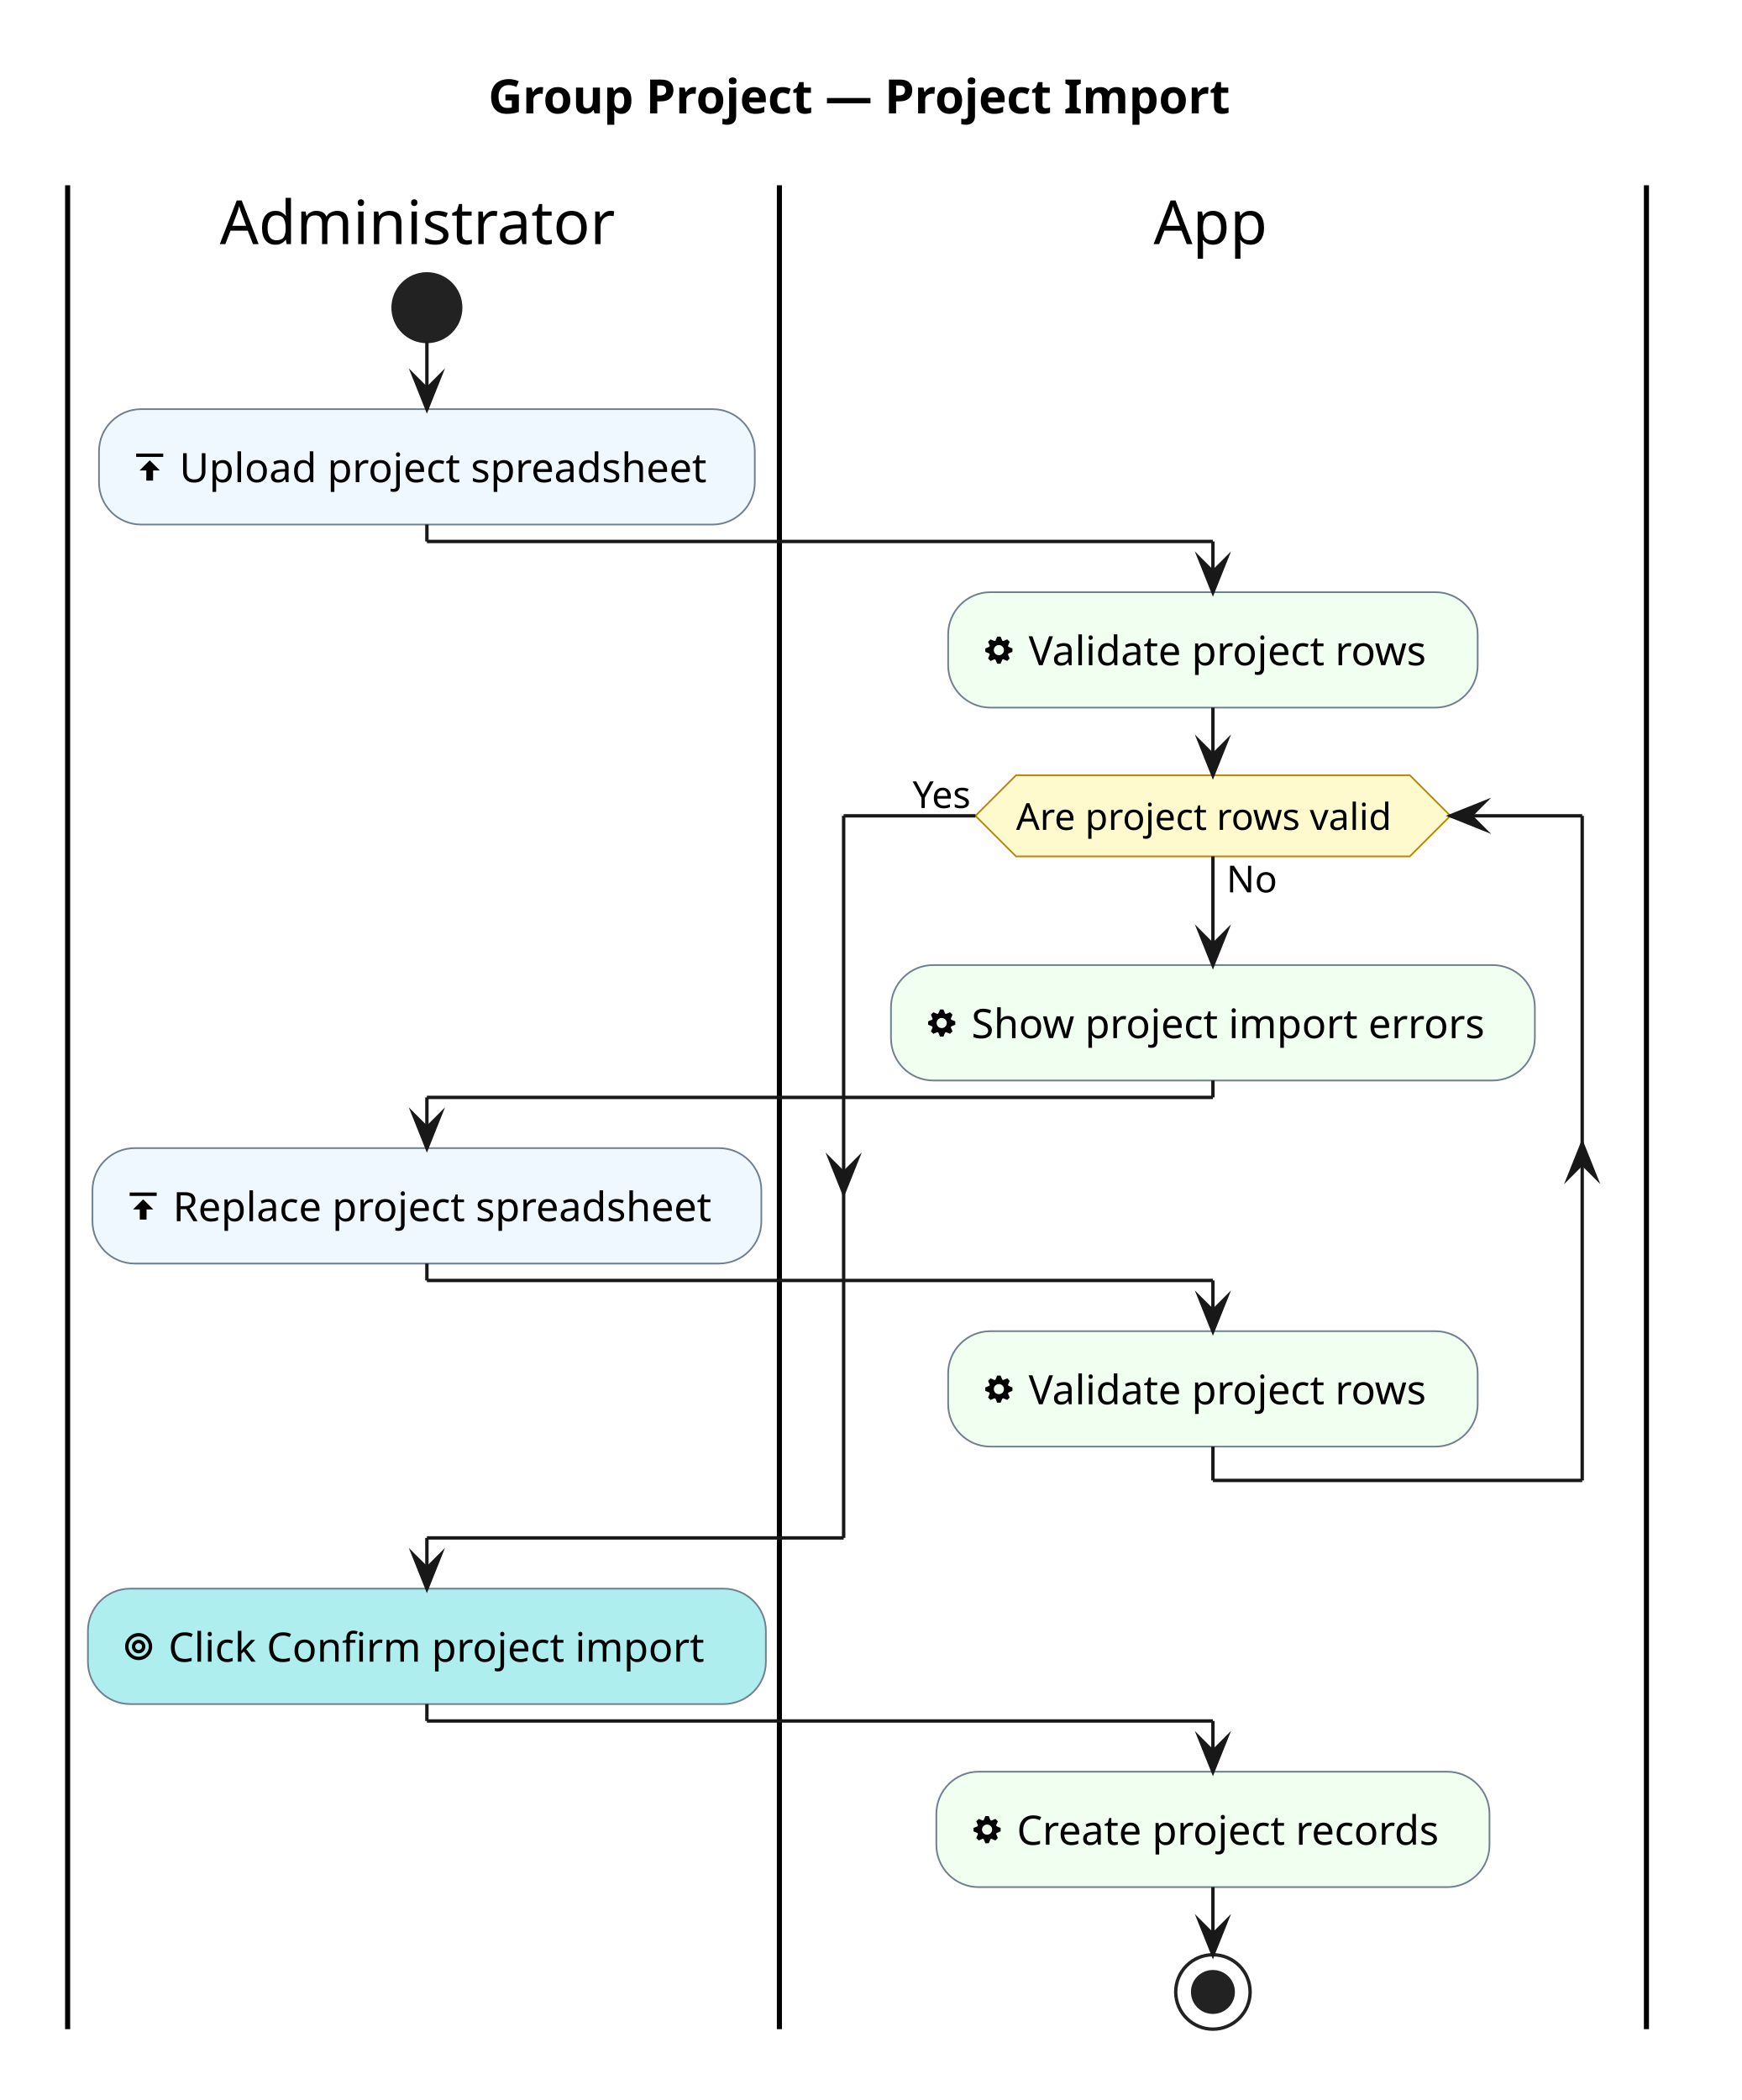
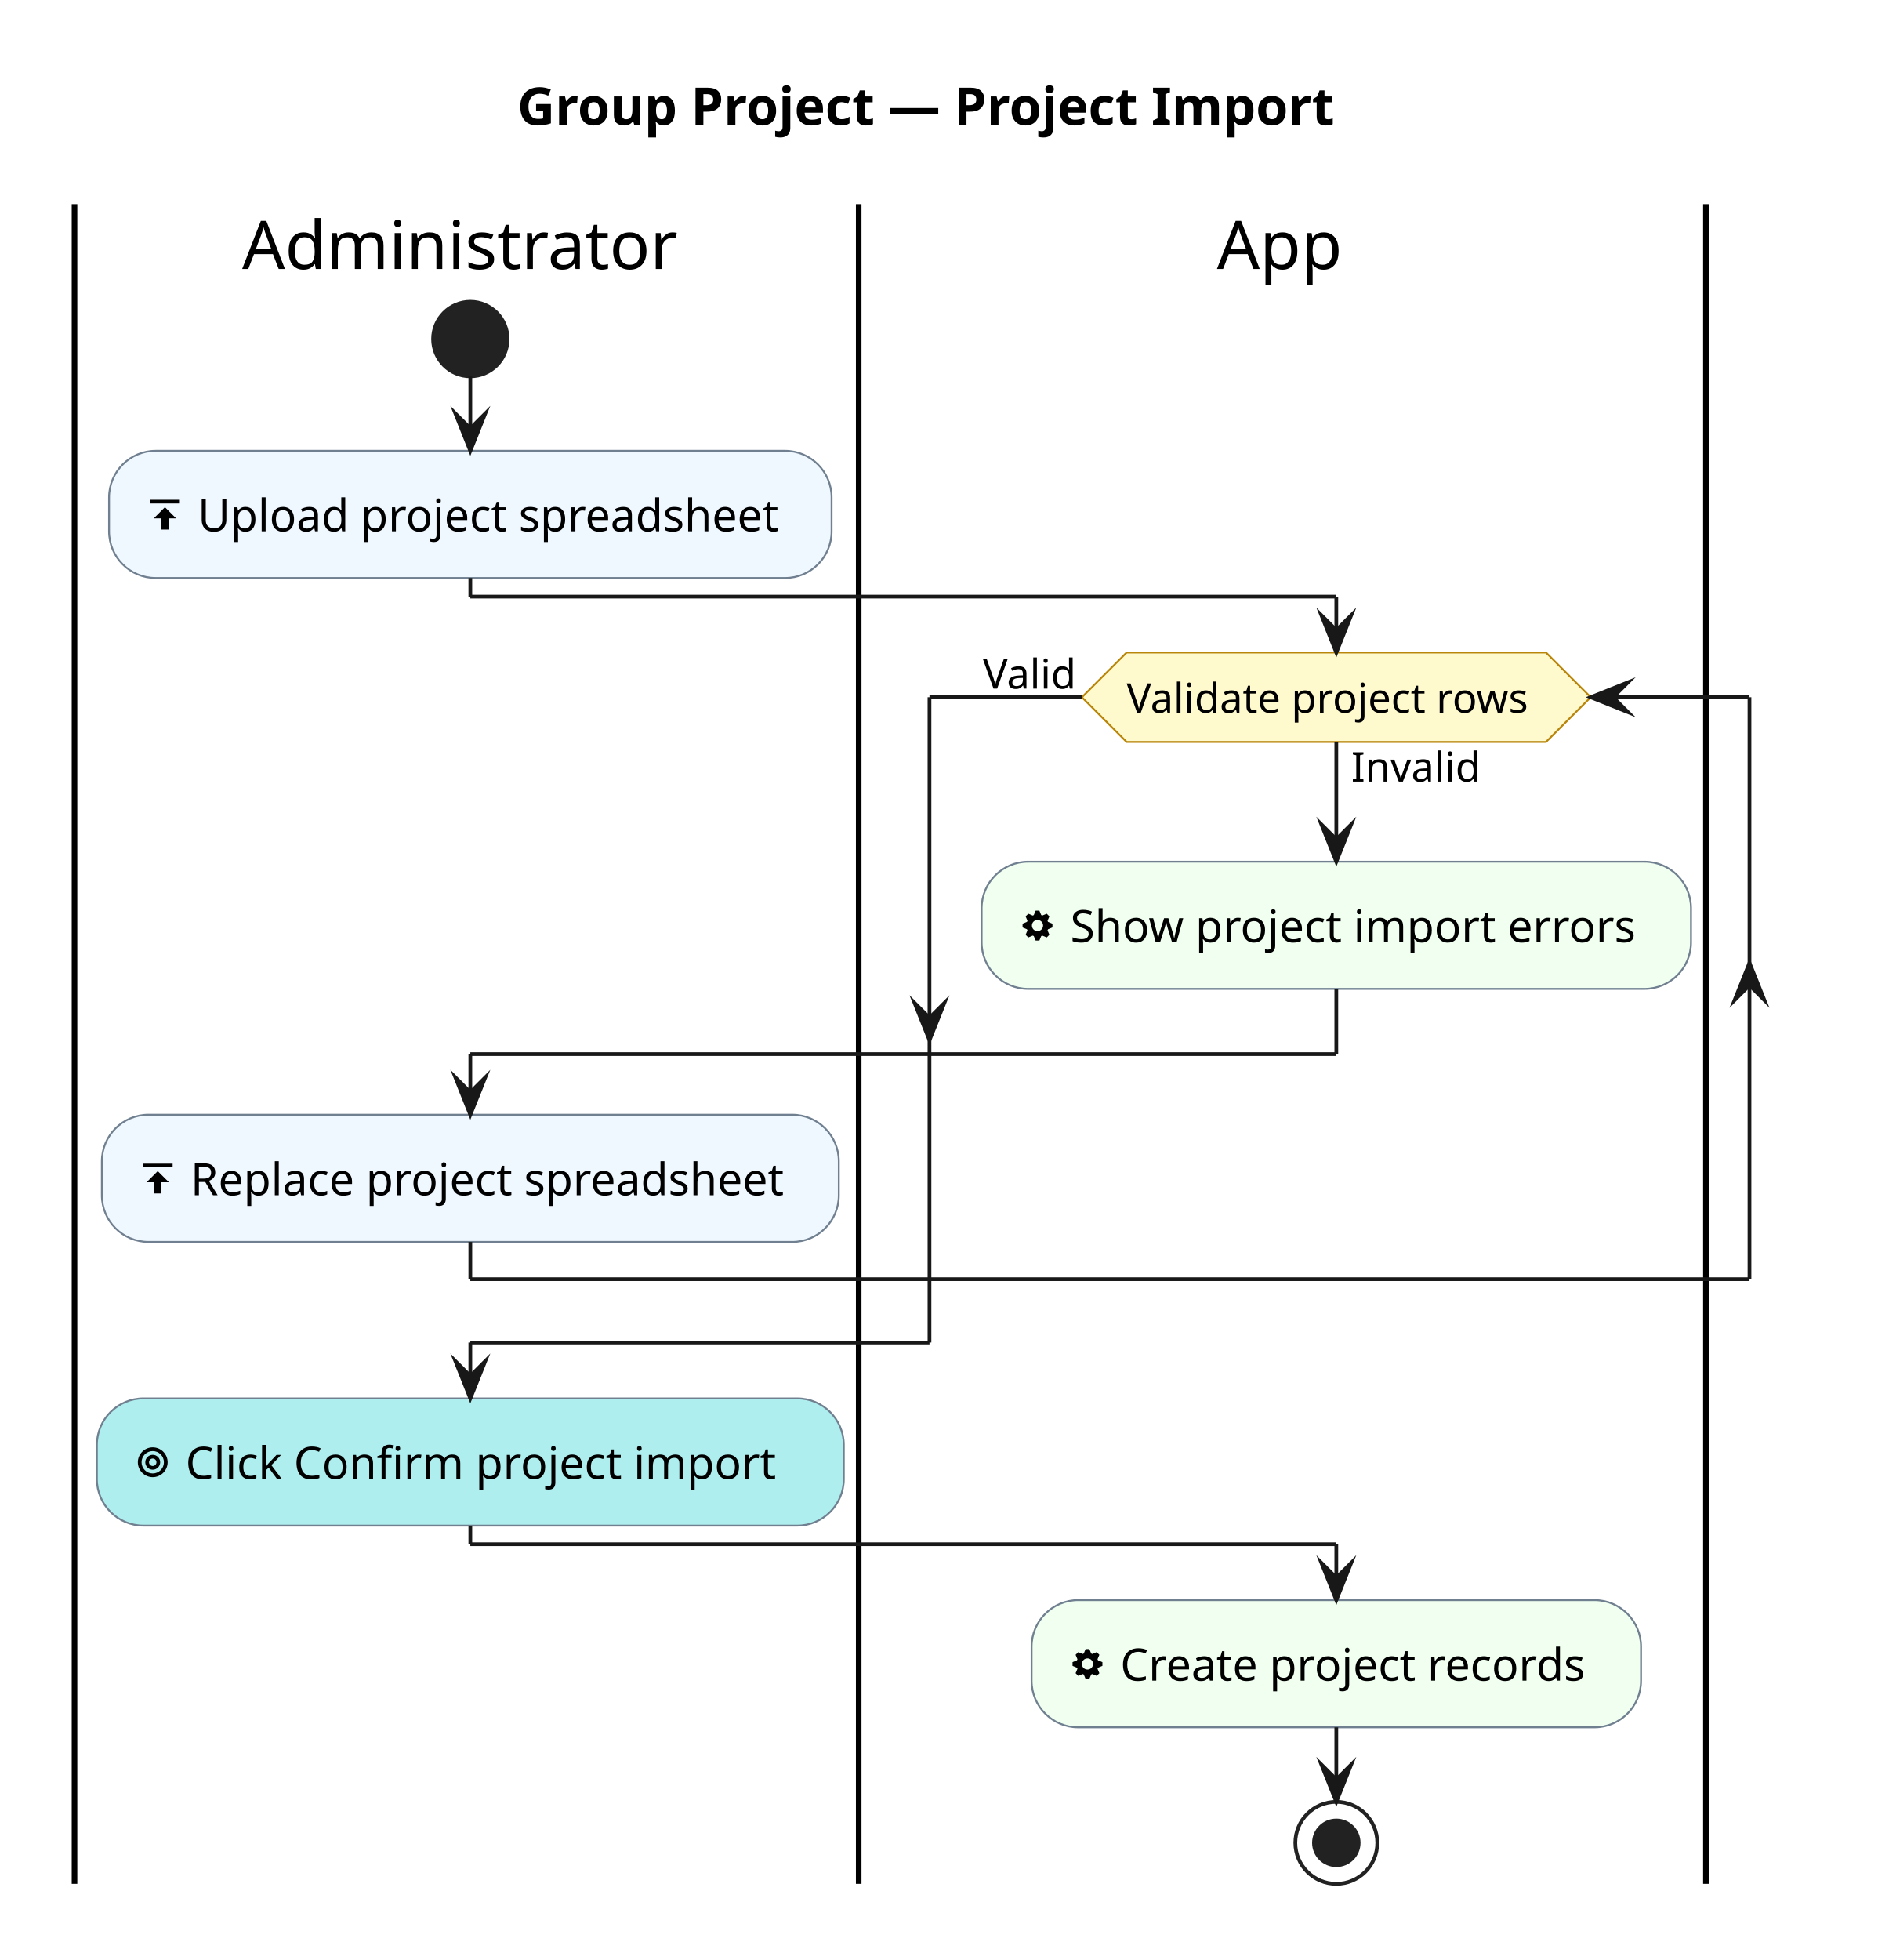
- <svg xmlns="http://www.w3.org/2000/svg" contentStyleType="text/css" data-diagram-type="ACTIVITY" height="621px" preserveAspectRatio="none" style="width:515px;height:621px;background:#FFFFFF;" version="1.1" viewBox="0 0 515 621" width="515px" zoomAndPan="magnify">
+ <svg xmlns="http://www.w3.org/2000/svg" contentStyleType="text/css" data-diagram-type="ACTIVITY" height="526px" preserveAspectRatio="none" style="width:504px;height:526px;background:#FFFFFF;" version="1.1" viewBox="0 0 504 526" width="504px" zoomAndPan="magnify">
  <defs />
  <g>
    <g class="title" data-source-line="2">
-       <text fill="#000000" font-family="sans-serif" font-size="14" font-weight="700" lengthAdjust="spacing" textLength="224.909" x="144.429" y="33.535">Group Project — Project Import</text>
+       <text fill="#000000" font-family="sans-serif" font-size="14" font-weight="700" lengthAdjust="spacing" textLength="224.909" x="138.856" y="33.535">Group Project — Project Import</text>
    </g>
-     <rect fill="none" height="21.199" style="stroke:none;stroke-width:1;" width="468.768" x="20" y="54.785" />
+     <rect fill="none" height="21.199" style="stroke:none;stroke-width:1;" width="439.768" x="20" y="54.785" />
    <ellipse cx="126.251" cy="90.984" fill="#222222" rx="10" ry="10" style="stroke:#222222;stroke-width:1;" />
    <rect fill="#F0F8FF" height="34.133" rx="12.5" ry="12.5" style="stroke:#708090;stroke-width:0.5;" width="193.951" x="29.275" y="120.984" />
    <path d="M40.275,134.117 L40.275,135.117 L48.275,135.117 L48.275,134.117 L40.275,134.117 M44.275,136.117 L41.275,139.117 L43.275,139.117 L43.275,142.117 L45.275,142.117 L45.275,139.117 L47.275,139.117 L44.275,136.117" fill="#000000" />
    <text fill="#000000" font-family="sans-serif" font-size="12" lengthAdjust="spacing" textLength="160.154" x="53.072" y="142.586">Upload project spreadsheet</text>
-     <rect fill="#F0F8FF" height="34.133" rx="12.5" ry="12.5" style="stroke:#708090;stroke-width:0.5;" width="197.818" x="27.342" y="339.518" />
-     <path d="M38.342,352.65 L38.342,353.65 L46.342,353.65 L46.342,352.65 L38.342,352.65 M42.342,354.65 L39.342,357.65 L41.342,357.65 L41.342,360.65 L43.342,360.65 L43.342,357.65 L45.342,357.65 L42.342,354.65" fill="#000000" />
-     <text fill="#000000" font-family="sans-serif" font-size="12" lengthAdjust="spacing" textLength="164.022" x="51.139" y="361.119">Replace project spreadsheet</text>
-     <rect fill="#AFEEEE" height="34.133" rx="12.5" ry="12.5" style="stroke:#708090;stroke-width:0.5;" width="200.502" x="26" y="469.783" />
-     <path d="M41,482.916 C38.8,482.916 37,484.716 37,486.916 C37,489.116 38.8,490.916 41,490.916 C43.2,490.916 45,489.116 45,486.916 C45,484.716 43.2,482.916 41,482.916 M41,483.916 C42.66,483.916 44,485.256 44,486.916 C44,488.576 42.66,489.916 41,489.916 C39.34,489.916 38,488.576 38,486.916 C38,485.256 39.34,483.916 41,483.916 M41,484.916 C39.9,484.916 39,485.816 39,486.916 C39,488.016 39.9,488.916 41,488.916 C42.1,488.916 43,488.016 43,486.916 C43,485.816 42.1,484.916 41,484.916 M41,485.916 C41.56,485.916 42,486.356 42,486.916 C42,487.476 41.56,487.916 41,487.916 C40.44,487.916 40,487.476 40,486.916 C40,486.356 40.44,485.916 41,485.916" fill="#000000" />
-     <text fill="#000000" font-family="sans-serif" font-size="12" lengthAdjust="spacing" textLength="166.705" x="49.797" y="491.385">Click Confirm project import</text>
-     <line style="stroke:#000000;stroke-width:1.5;" x1="20" x2="20" y1="54.785" y2="600.049" />
-     <rect fill="#F0FFF0" height="34.133" rx="12.5" ry="12.5" style="stroke:#708090;stroke-width:0.5;" width="156.603" x="280.409" y="175.117" />
-     <path d="M294.909,188.25 L294.409,189.44 C294.309,189.47 294.219,189.52 294.129,189.57 L292.939,189.07 L292.219,189.79 L292.719,190.98 C292.669,191.08 292.629,191.16 292.589,191.26 L291.399,191.76 L291.399,192.76 L292.589,193.26 C292.629,193.36 292.669,193.44 292.719,193.54 L292.219,194.73 L292.939,195.45 L294.129,194.95 C294.219,194.99 294.309,195.04 294.409,195.08 L294.909,196.27 L295.909,196.27 L296.409,195.08 C296.499,195.04 296.599,195 296.689,194.95 L297.879,195.45 L298.599,194.73 L298.099,193.54 C298.139,193.45 298.189,193.35 298.229,193.26 L299.419,192.76 L299.419,191.76 L298.229,191.26 C298.199,191.17 298.149,191.07 298.099,190.98 L298.599,189.79 L297.879,189.07 L296.689,189.57 C296.599,189.53 296.499,189.48 296.409,189.44 L295.909,188.25 L294.909,188.25 M295.409,190.75 C296.239,190.75 296.909,191.42 296.909,192.25 C296.909,193.08 296.239,193.75 295.409,193.75 C294.579,193.75 293.909,193.08 293.909,192.25 C293.909,191.42 294.579,190.75 295.409,190.75" fill="#000000" />
-     <text fill="#000000" font-family="sans-serif" font-size="12" lengthAdjust="spacing" textLength="122.807" x="304.206" y="196.719">Validate project rows</text>
-     <rect fill="#F0FFF0" height="34.133" rx="12.5" ry="12.5" style="stroke:#708090;stroke-width:0.5;" width="190.418" x="263.502" y="285.385" />
-     <path d="M278.002,298.518 L277.502,299.708 C277.402,299.738 277.312,299.788 277.222,299.838 L276.032,299.338 L275.312,300.058 L275.812,301.248 C275.762,301.348 275.722,301.428 275.682,301.528 L274.492,302.028 L274.492,303.028 L275.682,303.528 C275.722,303.628 275.762,303.708 275.812,303.808 L275.312,304.998 L276.032,305.718 L277.222,305.218 C277.312,305.258 277.402,305.308 277.502,305.348 L278.002,306.538 L279.002,306.538 L279.502,305.348 C279.592,305.308 279.692,305.268 279.782,305.218 L280.972,305.718 L281.692,304.998 L281.192,303.808 C281.232,303.718 281.282,303.618 281.322,303.528 L282.512,303.028 L282.512,302.028 L281.322,301.528 C281.292,301.438 281.242,301.338 281.192,301.248 L281.692,300.058 L280.972,299.338 L279.782,299.838 C279.692,299.798 279.592,299.748 279.502,299.708 L279.002,298.518 L278.002,298.518 M278.502,301.018 C279.332,301.018 280.002,301.688 280.002,302.518 C280.002,303.348 279.332,304.018 278.502,304.018 C277.672,304.018 277.002,303.348 277.002,302.518 C277.002,301.688 277.672,301.018 278.502,301.018" fill="#000000" />
-     <text fill="#000000" font-family="sans-serif" font-size="12" lengthAdjust="spacing" textLength="156.621" x="287.299" y="306.986">Show project import errors</text>
-     <rect fill="#F0FFF0" height="34.133" rx="12.5" ry="12.5" style="stroke:#708090;stroke-width:0.5;" width="156.603" x="280.409" y="393.65" />
-     <path d="M294.909,406.783 L294.409,407.973 C294.309,408.003 294.219,408.053 294.129,408.103 L292.939,407.603 L292.219,408.323 L292.719,409.513 C292.669,409.613 292.629,409.693 292.589,409.793 L291.399,410.293 L291.399,411.293 L292.589,411.793 C292.629,411.893 292.669,411.973 292.719,412.073 L292.219,413.263 L292.939,413.983 L294.129,413.483 C294.219,413.523 294.309,413.573 294.409,413.613 L294.909,414.803 L295.909,414.803 L296.409,413.613 C296.499,413.573 296.599,413.533 296.689,413.483 L297.879,413.983 L298.599,413.263 L298.099,412.073 C298.139,411.983 298.189,411.883 298.229,411.793 L299.419,411.293 L299.419,410.293 L298.229,409.793 C298.199,409.703 298.149,409.603 298.099,409.513 L298.599,408.323 L297.879,407.603 L296.689,408.103 C296.599,408.063 296.499,408.013 296.409,407.973 L295.909,406.783 L294.909,406.783 M295.409,409.283 C296.239,409.283 296.909,409.953 296.909,410.783 C296.909,411.613 296.239,412.283 295.409,412.283 C294.579,412.283 293.909,411.613 293.909,410.783 C293.909,409.953 294.579,409.283 295.409,409.283" fill="#000000" />
-     <text fill="#000000" font-family="sans-serif" font-size="12" lengthAdjust="spacing" textLength="122.807" x="304.206" y="415.252">Validate project rows</text>
-     <polygon fill="#FFFACD" points="300.483,229.25,416.939,229.25,428.939,241.25,416.939,253.25,300.483,253.25,288.483,241.25,300.483,229.25" style="stroke:#B8860B;stroke-width:0.5;stroke-linejoin:miter;stroke-miterlimit:10;" />
-     <text fill="#000000" font-family="sans-serif" font-size="11" lengthAdjust="spacing" textLength="14.883" x="362.711" y="263.885">No</text>
-     <text fill="#000000" font-family="sans-serif" font-size="11" lengthAdjust="spacing" textLength="116.456" x="300.483" y="245.407">Are project rows valid</text>
-     <text fill="#000000" font-family="sans-serif" font-size="11" lengthAdjust="spacing" textLength="18.589" x="269.894" y="238.93">Yes</text>
-     <rect fill="#F0FFF0" height="34.133" rx="12.5" ry="12.5" style="stroke:#708090;stroke-width:0.5;" width="163.588" x="276.917" y="523.916" />
-     <path d="M291.417,537.049 L290.917,538.239 C290.817,538.269 290.727,538.319 290.637,538.369 L289.447,537.869 L288.727,538.589 L289.227,539.779 C289.177,539.879 289.137,539.959 289.097,540.059 L287.907,540.559 L287.907,541.559 L289.097,542.059 C289.137,542.159 289.177,542.239 289.227,542.339 L288.727,543.529 L289.447,544.249 L290.637,543.749 C290.727,543.789 290.817,543.839 290.917,543.879 L291.417,545.069 L292.417,545.069 L292.917,543.879 C293.007,543.839 293.107,543.799 293.197,543.749 L294.387,544.249 L295.107,543.529 L294.607,542.339 C294.647,542.249 294.697,542.149 294.737,542.059 L295.927,541.559 L295.927,540.559 L294.737,540.059 C294.707,539.969 294.657,539.869 294.607,539.779 L295.107,538.589 L294.387,537.869 L293.197,538.369 C293.107,538.329 293.007,538.279 292.917,538.239 L292.417,537.049 L291.417,537.049 M291.917,539.549 C292.747,539.549 293.417,540.219 293.417,541.049 C293.417,541.879 292.747,542.549 291.917,542.549 C291.087,542.549 290.417,541.879 290.417,541.049 C290.417,540.219 291.087,539.549 291.917,539.549" fill="#000000" />
-     <text fill="#000000" font-family="sans-serif" font-size="12" lengthAdjust="spacing" textLength="129.791" x="300.714" y="545.518">Create project records</text>
-     <ellipse cx="358.711" cy="589.049" fill="none" rx="11" ry="11" style="stroke:#222222;stroke-width:1;" />
-     <ellipse cx="358.711" cy="589.049" fill="#222222" rx="6" ry="6" style="stroke:#222222;stroke-width:1;" />
-     <line style="stroke:#000000;stroke-width:1.5;" x1="230.502" x2="230.502" y1="54.785" y2="600.049" />
-     <line style="stroke:#000000;stroke-width:1.5;" x1="486.92" x2="486.92" y1="54.785" y2="600.049" />
+     <rect fill="#F0F8FF" height="34.133" rx="12.5" ry="12.5" style="stroke:#708090;stroke-width:0.5;" width="197.818" x="27.342" y="299.157" />
+     <path d="M38.342,312.29 L38.342,313.29 L46.342,313.29 L46.342,312.29 L38.342,312.29 M42.342,314.29 L39.342,317.29 L41.342,317.29 L41.342,320.29 L43.342,320.29 L43.342,317.29 L45.342,317.29 L42.342,314.29" fill="#000000" />
+     <text fill="#000000" font-family="sans-serif" font-size="12" lengthAdjust="spacing" textLength="164.022" x="51.139" y="320.759">Replace project spreadsheet</text>
+     <rect fill="#AFEEEE" height="34.133" rx="12.5" ry="12.5" style="stroke:#708090;stroke-width:0.5;" width="200.502" x="26" y="375.29" />
+     <path d="M41,388.423 C38.8,388.423 37,390.223 37,392.423 C37,394.623 38.8,396.423 41,396.423 C43.2,396.423 45,394.623 45,392.423 C45,390.223 43.2,388.423 41,388.423 M41,389.423 C42.66,389.423 44,390.763 44,392.423 C44,394.083 42.66,395.423 41,395.423 C39.34,395.423 38,394.083 38,392.423 C38,390.763 39.34,389.423 41,389.423 M41,390.423 C39.9,390.423 39,391.323 39,392.423 C39,393.523 39.9,394.423 41,394.423 C42.1,394.423 43,393.523 43,392.423 C43,391.323 42.1,390.423 41,390.423 M41,391.423 C41.56,391.423 42,391.863 42,392.423 C42,392.983 41.56,393.423 41,393.423 C40.44,393.423 40,392.983 40,392.423 C40,391.863 40.44,391.423 41,391.423" fill="#000000" />
+     <text fill="#000000" font-family="sans-serif" font-size="12" lengthAdjust="spacing" textLength="166.705" x="49.797" y="396.892">Click Confirm project import</text>
+     <line style="stroke:#000000;stroke-width:1.5;" x1="20" x2="20" y1="54.785" y2="505.556" />
+     <rect fill="#F0FFF0" height="34.133" rx="12.5" ry="12.5" style="stroke:#708090;stroke-width:0.5;" width="190.418" x="263.502" y="231.252" />
+     <path d="M278.002,244.385 L277.502,245.575 C277.402,245.605 277.312,245.655 277.222,245.705 L276.032,245.205 L275.312,245.925 L275.812,247.115 C275.762,247.215 275.722,247.295 275.682,247.395 L274.492,247.895 L274.492,248.895 L275.682,249.395 C275.722,249.495 275.762,249.575 275.812,249.675 L275.312,250.865 L276.032,251.585 L277.222,251.085 C277.312,251.125 277.402,251.175 277.502,251.215 L278.002,252.405 L279.002,252.405 L279.502,251.215 C279.592,251.175 279.692,251.135 279.782,251.085 L280.972,251.585 L281.692,250.865 L281.192,249.675 C281.232,249.585 281.282,249.485 281.322,249.395 L282.512,248.895 L282.512,247.895 L281.322,247.395 C281.292,247.305 281.242,247.205 281.192,247.115 L281.692,245.925 L280.972,245.205 L279.782,245.705 C279.692,245.665 279.592,245.615 279.502,245.575 L279.002,244.385 L278.002,244.385 M278.502,246.885 C279.332,246.885 280.002,247.555 280.002,248.385 C280.002,249.215 279.332,249.885 278.502,249.885 C277.672,249.885 277.002,249.215 277.002,248.385 C277.002,247.555 277.672,246.885 278.502,246.885" fill="#000000" />
+     <text fill="#000000" font-family="sans-serif" font-size="12" lengthAdjust="spacing" textLength="156.621" x="287.299" y="252.853">Show project import errors</text>
+     <polygon fill="#FFFACD" points="302.425,175.117,414.997,175.117,426.997,187.117,414.997,199.117,302.425,199.117,290.425,187.117,302.425,175.117" style="stroke:#B8860B;stroke-width:0.5;stroke-linejoin:miter;stroke-miterlimit:10;" />
+     <text fill="#000000" font-family="sans-serif" font-size="11" lengthAdjust="spacing" textLength="35.046" x="362.711" y="209.752">Invalid</text>
+     <text fill="#000000" font-family="sans-serif" font-size="11" lengthAdjust="spacing" textLength="112.573" x="302.425" y="191.274">Validate project rows</text>
+     <text fill="#000000" font-family="sans-serif" font-size="11" lengthAdjust="spacing" textLength="26.549" x="263.875" y="184.797">Valid</text>
+     <rect fill="#F0FFF0" height="34.133" rx="12.5" ry="12.5" style="stroke:#708090;stroke-width:0.5;" width="163.588" x="276.917" y="429.423" />
+     <path d="M291.417,442.556 L290.917,443.746 C290.817,443.776 290.727,443.826 290.637,443.876 L289.447,443.376 L288.727,444.096 L289.227,445.286 C289.177,445.386 289.137,445.466 289.097,445.566 L287.907,446.066 L287.907,447.066 L289.097,447.566 C289.137,447.666 289.177,447.746 289.227,447.846 L288.727,449.036 L289.447,449.756 L290.637,449.256 C290.727,449.296 290.817,449.346 290.917,449.386 L291.417,450.576 L292.417,450.576 L292.917,449.386 C293.007,449.346 293.107,449.306 293.197,449.256 L294.387,449.756 L295.107,449.036 L294.607,447.846 C294.647,447.756 294.697,447.656 294.737,447.566 L295.927,447.066 L295.927,446.066 L294.737,445.566 C294.707,445.476 294.657,445.376 294.607,445.286 L295.107,444.096 L294.387,443.376 L293.197,443.876 C293.107,443.836 293.007,443.786 292.917,443.746 L292.417,442.556 L291.417,442.556 M291.917,445.056 C292.747,445.056 293.417,445.726 293.417,446.556 C293.417,447.386 292.747,448.056 291.917,448.056 C291.087,448.056 290.417,447.386 290.417,446.556 C290.417,445.726 291.087,445.056 291.917,445.056" fill="#000000" />
+     <text fill="#000000" font-family="sans-serif" font-size="12" lengthAdjust="spacing" textLength="129.791" x="300.714" y="451.024">Create project records</text>
+     <ellipse cx="358.711" cy="494.556" fill="none" rx="11" ry="11" style="stroke:#222222;stroke-width:1;" />
+     <ellipse cx="358.711" cy="494.556" fill="#222222" rx="6" ry="6" style="stroke:#222222;stroke-width:1;" />
+     <line style="stroke:#000000;stroke-width:1.5;" x1="230.502" x2="230.502" y1="54.785" y2="505.556" />
+     <line style="stroke:#000000;stroke-width:1.5;" x1="457.92" x2="457.92" y1="54.785" y2="505.556" />
+     <polygon fill="#181818" points="465.62,268.407,469.62,258.407,473.62,268.407,469.62,264.407" style="stroke:#181818;stroke-width:1;stroke-linejoin:miter;stroke-miterlimit:10;" />
    <line style="stroke:#181818;stroke-width:1;" x1="126.251" x2="126.251" y1="100.984" y2="120.984" />
    <polygon fill="#181818" points="122.251,110.984,126.251,120.984,130.251,110.984,126.251,114.984" style="stroke:#181818;stroke-width:1;stroke-linejoin:miter;stroke-miterlimit:10;" />
-     <line style="stroke:#181818;stroke-width:1;" x1="358.711" x2="358.711" y1="253.25" y2="285.385" />
-     <polygon fill="#181818" points="354.711,275.385,358.711,285.385,362.711,275.385,358.711,279.385" style="stroke:#181818;stroke-width:1;stroke-linejoin:miter;stroke-miterlimit:10;" />
-     <line style="stroke:#181818;stroke-width:1;" x1="358.711" x2="358.711" y1="427.783" y2="437.783" />
-     <line style="stroke:#181818;stroke-width:1;" x1="358.711" x2="467.92" y1="437.783" y2="437.783" />
-     <polygon fill="#181818" points="463.92,348.106,467.92,338.106,471.92,348.106,467.92,344.106" style="stroke:#181818;stroke-width:1;stroke-linejoin:miter;stroke-miterlimit:10;" />
-     <line style="stroke:#181818;stroke-width:1;" x1="467.92" x2="467.92" y1="241.25" y2="437.783" />
-     <line style="stroke:#181818;stroke-width:1;" x1="467.92" x2="428.939" y1="241.25" y2="241.25" />
-     <polygon fill="#181818" points="438.939,237.25,428.939,241.25,438.939,245.25,434.939,241.25" style="stroke:#181818;stroke-width:1;stroke-linejoin:miter;stroke-miterlimit:10;" />
-     <line style="stroke:#181818;stroke-width:1;" x1="288.483" x2="249.502" y1="241.25" y2="241.25" />
-     <polygon fill="#181818" points="245.502,342.856,249.502,352.856,253.502,342.856,249.502,346.856" style="stroke:#181818;stroke-width:1;stroke-linejoin:miter;stroke-miterlimit:10;" />
-     <line style="stroke:#181818;stroke-width:1;" x1="249.502" x2="249.502" y1="241.25" y2="454.783" />
-     <line style="stroke:#181818;stroke-width:1;" x1="249.502" x2="126.251" y1="454.783" y2="454.783" />
-     <line style="stroke:#181818;stroke-width:1;" x1="126.251" x2="126.251" y1="454.783" y2="469.783" />
-     <polygon fill="#181818" points="122.251,459.783,126.251,469.783,130.251,459.783,126.251,463.783" style="stroke:#181818;stroke-width:1;stroke-linejoin:miter;stroke-miterlimit:10;" />
-     <line style="stroke:#181818;stroke-width:1;" x1="358.711" x2="358.711" y1="209.25" y2="229.25" />
-     <polygon fill="#181818" points="354.711,219.25,358.711,229.25,362.711,219.25,358.711,223.25" style="stroke:#181818;stroke-width:1;stroke-linejoin:miter;stroke-miterlimit:10;" />
-     <line style="stroke:#181818;stroke-width:1;" x1="358.711" x2="358.711" y1="558.049" y2="578.049" />
-     <polygon fill="#181818" points="354.711,568.049,358.711,578.049,362.711,568.049,358.711,572.049" style="stroke:#181818;stroke-width:1;stroke-linejoin:miter;stroke-miterlimit:10;" />
+     <line style="stroke:#181818;stroke-width:1;" x1="358.711" x2="358.711" y1="199.117" y2="231.252" />
+     <polygon fill="#181818" points="354.711,221.252,358.711,231.252,362.711,221.252,358.711,225.252" style="stroke:#181818;stroke-width:1;stroke-linejoin:miter;stroke-miterlimit:10;" />
+     <line style="stroke:#181818;stroke-width:1;" x1="290.425" x2="249.502" y1="187.117" y2="187.117" />
+     <polygon fill="#181818" points="245.502,269.157,249.502,279.157,253.502,269.157,249.502,273.157" style="stroke:#181818;stroke-width:1;stroke-linejoin:miter;stroke-miterlimit:10;" />
+     <line style="stroke:#181818;stroke-width:1;" x1="249.502" x2="249.502" y1="187.117" y2="360.29" />
+     <line style="stroke:#181818;stroke-width:1;" x1="249.502" x2="126.251" y1="360.29" y2="360.29" />
+     <line style="stroke:#181818;stroke-width:1;" x1="126.251" x2="126.251" y1="360.29" y2="375.29" />
+     <polygon fill="#181818" points="122.251,365.29,126.251,375.29,130.251,365.29,126.251,369.29" style="stroke:#181818;stroke-width:1;stroke-linejoin:miter;stroke-miterlimit:10;" />
+     <line style="stroke:#181818;stroke-width:1;" x1="358.711" x2="358.711" y1="463.556" y2="483.556" />
+     <polygon fill="#181818" points="354.711,473.556,358.711,483.556,362.711,473.556,358.711,477.556" style="stroke:#181818;stroke-width:1;stroke-linejoin:miter;stroke-miterlimit:10;" />
+     <line style="stroke:#181818;stroke-width:1;" x1="358.711" x2="358.711" y1="265.385" y2="282.885" />
+     <line style="stroke:#181818;stroke-width:1;" x1="358.711" x2="126.251" y1="282.885" y2="282.885" />
+     <line style="stroke:#181818;stroke-width:1;" x1="126.251" x2="126.251" y1="282.885" y2="299.157" />
+     <polygon fill="#181818" points="122.251,289.157,126.251,299.157,130.251,289.157,126.251,293.157" style="stroke:#181818;stroke-width:1;stroke-linejoin:miter;stroke-miterlimit:10;" />
+     <line style="stroke:#181818;stroke-width:1;" x1="126.251" x2="126.251" y1="333.29" y2="343.29" />
+     <line style="stroke:#181818;stroke-width:1;" x1="126.251" x2="469.62" y1="343.29" y2="343.29" />
+     <line style="stroke:#181818;stroke-width:1;" x1="469.62" x2="469.62" y1="187.117" y2="343.29" />
+     <line style="stroke:#181818;stroke-width:1;" x1="469.62" x2="426.997" y1="187.117" y2="187.117" />
+     <polygon fill="#181818" points="436.997,183.117,426.997,187.117,436.997,191.117,432.997,187.117" style="stroke:#181818;stroke-width:1;stroke-linejoin:miter;stroke-miterlimit:10;" />
    <line style="stroke:#181818;stroke-width:1;" x1="126.251" x2="126.251" y1="155.117" y2="160.117" />
    <line style="stroke:#181818;stroke-width:1;" x1="126.251" x2="358.711" y1="160.117" y2="160.117" />
    <line style="stroke:#181818;stroke-width:1;" x1="358.711" x2="358.711" y1="160.117" y2="175.117" />
    <polygon fill="#181818" points="354.711,165.117,358.711,175.117,362.711,165.117,358.711,169.117" style="stroke:#181818;stroke-width:1;stroke-linejoin:miter;stroke-miterlimit:10;" />
-     <line style="stroke:#181818;stroke-width:1;" x1="358.711" x2="358.711" y1="319.518" y2="324.518" />
-     <line style="stroke:#181818;stroke-width:1;" x1="358.711" x2="126.251" y1="324.518" y2="324.518" />
-     <line style="stroke:#181818;stroke-width:1;" x1="126.251" x2="126.251" y1="324.518" y2="339.518" />
-     <polygon fill="#181818" points="122.251,329.518,126.251,339.518,130.251,329.518,126.251,333.518" style="stroke:#181818;stroke-width:1;stroke-linejoin:miter;stroke-miterlimit:10;" />
-     <line style="stroke:#181818;stroke-width:1;" x1="126.251" x2="126.251" y1="373.65" y2="378.65" />
-     <line style="stroke:#181818;stroke-width:1;" x1="126.251" x2="358.711" y1="378.65" y2="378.65" />
-     <line style="stroke:#181818;stroke-width:1;" x1="358.711" x2="358.711" y1="378.65" y2="393.65" />
-     <polygon fill="#181818" points="354.711,383.65,358.711,393.65,362.711,383.65,358.711,387.65" style="stroke:#181818;stroke-width:1;stroke-linejoin:miter;stroke-miterlimit:10;" />
-     <line style="stroke:#181818;stroke-width:1;" x1="126.251" x2="126.251" y1="503.916" y2="508.916" />
-     <line style="stroke:#181818;stroke-width:1;" x1="126.251" x2="358.711" y1="508.916" y2="508.916" />
-     <line style="stroke:#181818;stroke-width:1;" x1="358.711" x2="358.711" y1="508.916" y2="523.916" />
-     <polygon fill="#181818" points="354.711,513.916,358.711,523.916,362.711,513.916,358.711,517.916" style="stroke:#181818;stroke-width:1;stroke-linejoin:miter;stroke-miterlimit:10;" />
+     <line style="stroke:#181818;stroke-width:1;" x1="126.251" x2="126.251" y1="409.423" y2="414.423" />
+     <line style="stroke:#181818;stroke-width:1;" x1="126.251" x2="358.711" y1="414.423" y2="414.423" />
+     <line style="stroke:#181818;stroke-width:1;" x1="358.711" x2="358.711" y1="414.423" y2="429.423" />
+     <polygon fill="#181818" points="354.711,419.423,358.711,429.423,362.711,419.423,358.711,423.423" style="stroke:#181818;stroke-width:1;stroke-linejoin:miter;stroke-miterlimit:10;" />
    <text fill="#000000" font-family="sans-serif" font-size="18" lengthAdjust="spacing" textLength="120.498" x="65.002" y="72.188">Administrator</text>
-     <text fill="#000000" font-family="sans-serif" font-size="18" lengthAdjust="spacing" textLength="35.077" x="341.172" y="72.188">App</text>
+     <text fill="#000000" font-family="sans-serif" font-size="18" lengthAdjust="spacing" textLength="35.077" x="326.672" y="72.188">App</text>
  </g>
</svg>
